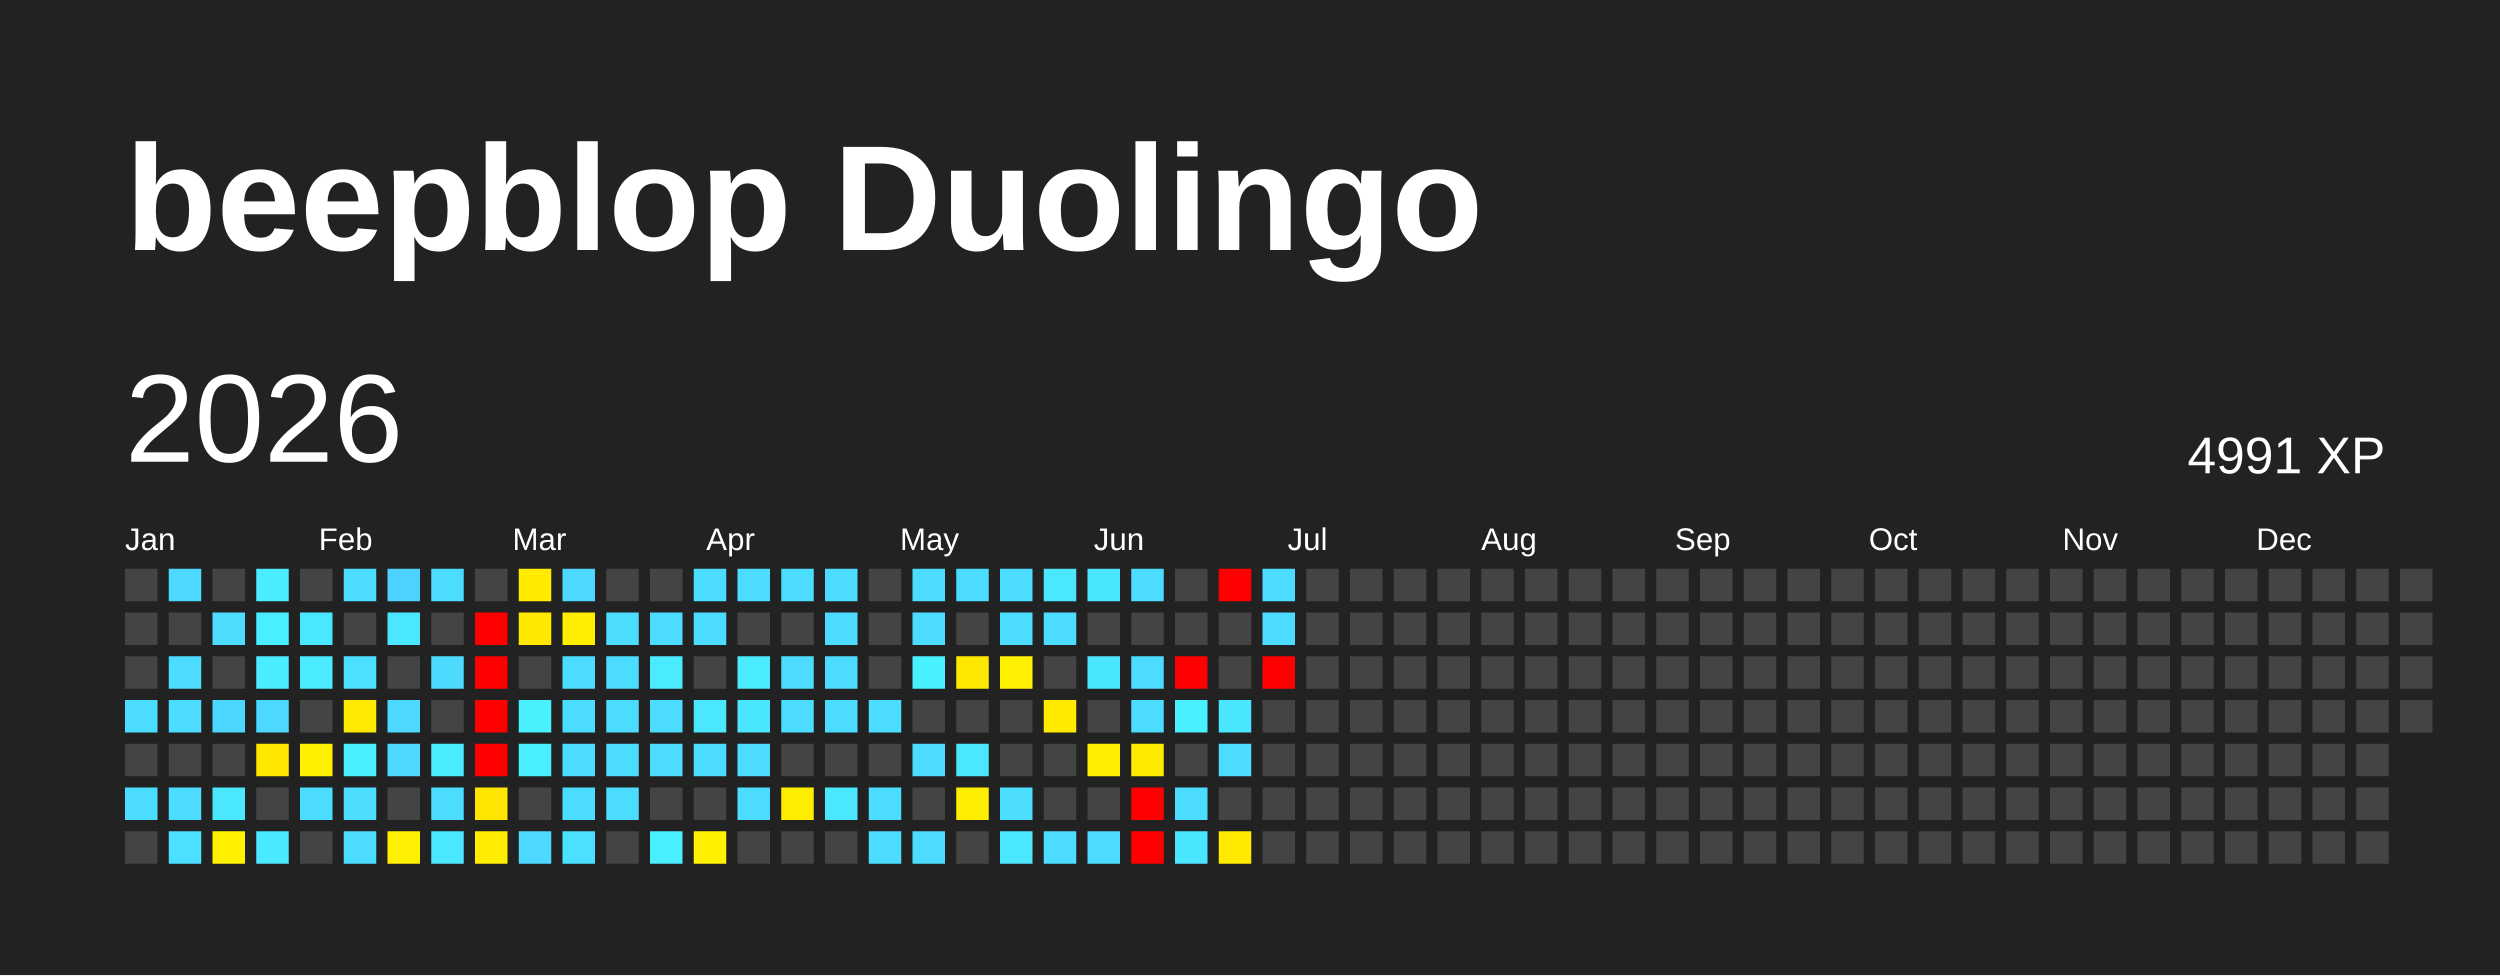
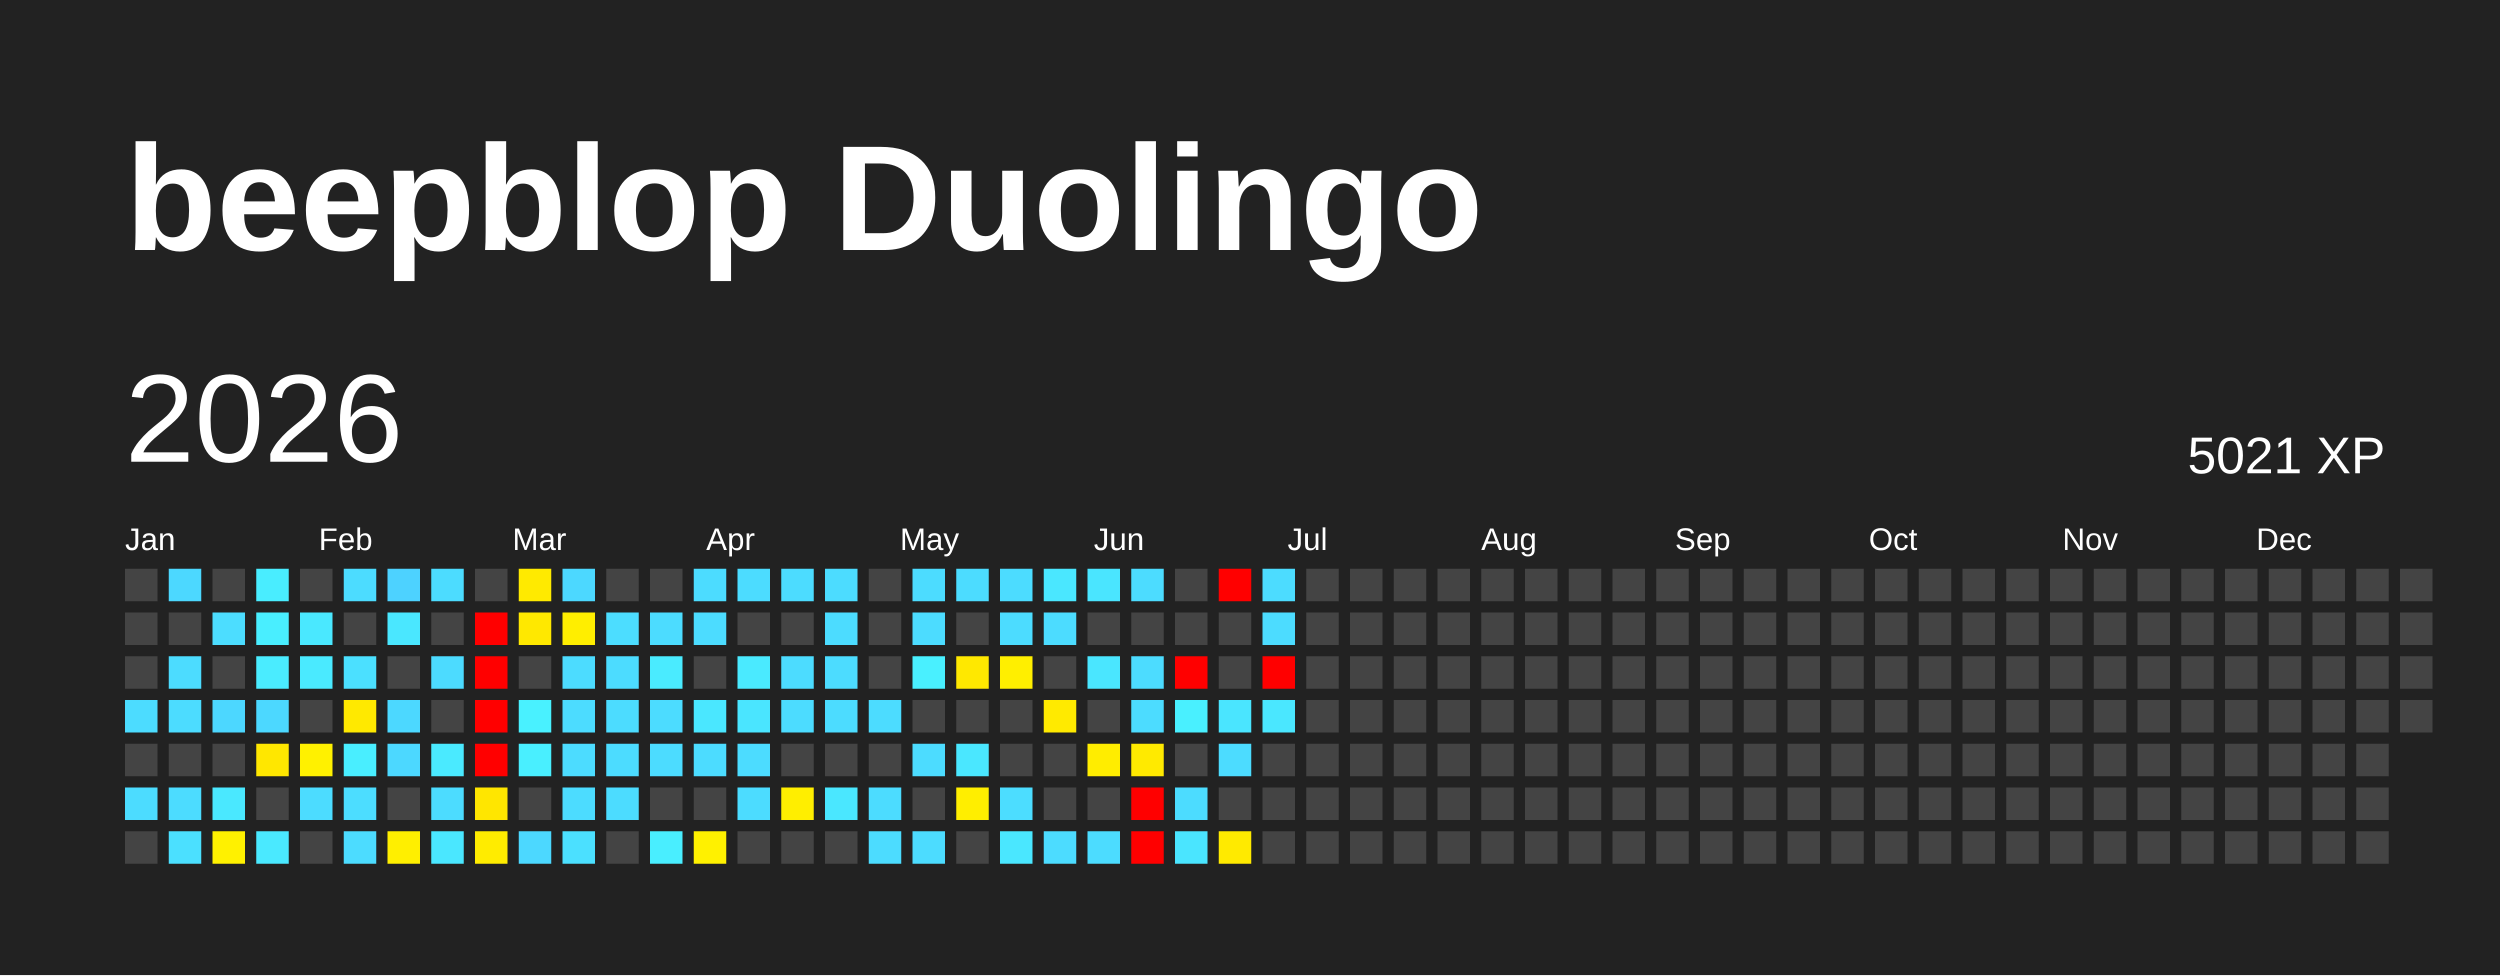
<svg xmlns="http://www.w3.org/2000/svg" baseProfile="full" height="78mm" version="1.1" viewBox="0,0,200,78" width="200mm">
  <defs />
  <rect fill="#222222" height="78" width="200" x="0" y="0" />
  <text fill="#FFFFFF" style="font-size:12px; font-family:Arial; font-weight:bold;" x="10" y="20">beepblop Duolingo</text>
  <text dominant-baseline="hanging" fill="#FFFFFF" style="font-size:10.0px; font-family:Arial;" x="10" y="30">2026</text>
-   <text dominant-baseline="hanging" fill="#FFFFFF" style="font-size:4.125px; font-family:Arial;" x="175" y="35">4991 XP</text>
+   <text dominant-baseline="hanging" fill="#FFFFFF" style="font-size:4.125px; font-family:Arial;" x="175" y="35">5021 XP</text>
  <text fill="#FFFFFF" style="font-size:2.5px; font-family:Arial" x="10.0" y="44">Jan</text>
  <text fill="#FFFFFF" style="font-size:2.5px; font-family:Arial" x="25.5" y="44">Feb</text>
  <text fill="#FFFFFF" style="font-size:2.5px; font-family:Arial" x="41.0" y="44">Mar</text>
  <text fill="#FFFFFF" style="font-size:2.5px; font-family:Arial" x="56.5" y="44">Apr</text>
  <text fill="#FFFFFF" style="font-size:2.5px; font-family:Arial" x="72.0" y="44">May</text>
  <text fill="#FFFFFF" style="font-size:2.5px; font-family:Arial" x="87.5" y="44">Jun</text>
  <text fill="#FFFFFF" style="font-size:2.5px; font-family:Arial" x="103.0" y="44">Jul</text>
  <text fill="#FFFFFF" style="font-size:2.5px; font-family:Arial" x="118.5" y="44">Aug</text>
  <text fill="#FFFFFF" style="font-size:2.5px; font-family:Arial" x="134.0" y="44">Sep</text>
  <text fill="#FFFFFF" style="font-size:2.5px; font-family:Arial" x="149.5" y="44">Oct</text>
  <text fill="#FFFFFF" style="font-size:2.5px; font-family:Arial" x="165.0" y="44">Nov</text>
  <text fill="#FFFFFF" style="font-size:2.5px; font-family:Arial" x="180.5" y="44">Dec</text>
  <rect fill="#444444" height="2.6" width="2.6" x="10.0" y="45.5" />
  <rect fill="#444444" height="2.6" width="2.6" x="10.0" y="49.0" />
  <rect fill="#444444" height="2.6" width="2.6" x="10.0" y="52.5" />
  <rect fill="#4cdcff" height="2.6" width="2.6" x="10.0" y="56.0" />
  <rect fill="#444444" height="2.6" width="2.6" x="10.0" y="59.5" />
  <rect fill="#4cdcff" height="2.6" width="2.6" x="10.0" y="63.0" />
  <rect fill="#444444" height="2.6" width="2.6" x="10.0" y="66.5" />
  <rect fill="#4cd8ff" height="2.6" width="2.6" x="13.5" y="45.5" />
  <rect fill="#444444" height="2.6" width="2.6" x="13.5" y="49.0" />
  <rect fill="#4cdcff" height="2.6" width="2.6" x="13.5" y="52.5" />
  <rect fill="#4cdcff" height="2.6" width="2.6" x="13.5" y="56.0" />
  <rect fill="#444444" height="2.6" width="2.6" x="13.5" y="59.5" />
  <rect fill="#4cdcff" height="2.6" width="2.6" x="13.5" y="63.0" />
  <rect fill="#4be0ff" height="2.6" width="2.6" x="13.5" y="66.5" />
  <rect fill="#444444" height="2.6" width="2.6" x="17.0" y="45.5" />
  <rect fill="#4cddff" height="2.6" width="2.6" x="17.0" y="49.0" />
  <rect fill="#444444" height="2.6" width="2.6" x="17.0" y="52.5" />
  <rect fill="#4cd7ff" height="2.6" width="2.6" x="17.0" y="56.0" />
  <rect fill="#444444" height="2.6" width="2.6" x="17.0" y="59.5" />
  <rect fill="#4ae8ff" height="2.6" width="2.6" x="17.0" y="63.0" />
  <rect fill="#fff100" height="2.6" width="2.6" x="17.0" y="66.5" />
  <rect fill="#49edff" height="2.6" width="2.6" x="20.5" y="45.5" />
  <rect fill="#49eeff" height="2.6" width="2.6" x="20.5" y="49.0" />
  <rect fill="#4aecff" height="2.6" width="2.6" x="20.5" y="52.5" />
  <rect fill="#4cd8ff" height="2.6" width="2.6" x="20.5" y="56.0" />
  <rect fill="#ffe700" height="2.6" width="2.6" x="20.5" y="59.5" />
  <rect fill="#444444" height="2.6" width="2.6" x="20.5" y="63.0" />
  <rect fill="#4ae9ff" height="2.6" width="2.6" x="20.5" y="66.5" />
  <rect fill="#444444" height="2.6" width="2.6" x="24.0" y="45.5" />
  <rect fill="#4ae8ff" height="2.6" width="2.6" x="24.0" y="49.0" />
  <rect fill="#4aeaff" height="2.6" width="2.6" x="24.0" y="52.5" />
  <rect fill="#444444" height="2.6" width="2.6" x="24.0" y="56.0" />
  <rect fill="#fff100" height="2.6" width="2.6" x="24.0" y="59.5" />
  <rect fill="#4cdcff" height="2.6" width="2.6" x="24.0" y="63.0" />
  <rect fill="#444444" height="2.6" width="2.6" x="24.0" y="66.5" />
  <rect fill="#4cdcff" height="2.6" width="2.6" x="27.5" y="45.5" />
  <rect fill="#444444" height="2.6" width="2.6" x="27.5" y="49.0" />
  <rect fill="#4be0ff" height="2.6" width="2.6" x="27.5" y="52.5" />
  <rect fill="#ffe900" height="2.6" width="2.6" x="27.5" y="56.0" />
  <rect fill="#49eeff" height="2.6" width="2.6" x="27.5" y="59.5" />
  <rect fill="#4cddff" height="2.6" width="2.6" x="27.5" y="63.0" />
  <rect fill="#4cdcff" height="2.6" width="2.6" x="27.5" y="66.5" />
  <rect fill="#4dd2ff" height="2.6" width="2.6" x="31.0" y="45.5" />
  <rect fill="#4ae7ff" height="2.6" width="2.6" x="31.0" y="49.0" />
  <rect fill="#444444" height="2.6" width="2.6" x="31.0" y="52.5" />
  <rect fill="#4cd8ff" height="2.6" width="2.6" x="31.0" y="56.0" />
  <rect fill="#4cd8ff" height="2.6" width="2.6" x="31.0" y="59.5" />
  <rect fill="#444444" height="2.6" width="2.6" x="31.0" y="63.0" />
  <rect fill="#ffef00" height="2.6" width="2.6" x="31.0" y="66.5" />
  <rect fill="#4cdcff" height="2.6" width="2.6" x="34.5" y="45.5" />
  <rect fill="#444444" height="2.6" width="2.6" x="34.5" y="49.0" />
  <rect fill="#4cdbff" height="2.6" width="2.6" x="34.5" y="52.5" />
  <rect fill="#444444" height="2.6" width="2.6" x="34.5" y="56.0" />
  <rect fill="#4aeaff" height="2.6" width="2.6" x="34.5" y="59.5" />
  <rect fill="#4cdcff" height="2.6" width="2.6" x="34.5" y="63.0" />
  <rect fill="#4ae7ff" height="2.6" width="2.6" x="34.5" y="66.5" />
  <rect fill="#444444" height="2.6" width="2.6" x="38.0" y="45.5" />
  <rect fill="red" height="2.6" width="2.6" x="38.0" y="49.0" />
  <rect fill="red" height="2.6" width="2.6" x="38.0" y="52.5" />
  <rect fill="red" height="2.6" width="2.6" x="38.0" y="56.0" />
  <rect fill="red" height="2.6" width="2.6" x="38.0" y="59.5" />
  <rect fill="#ffe600" height="2.6" width="2.6" x="38.0" y="63.0" />
  <rect fill="#ffec00" height="2.6" width="2.6" x="38.0" y="66.5" />
  <rect fill="#ffea00" height="2.6" width="2.6" x="41.5" y="45.5" />
  <rect fill="#ffe800" height="2.6" width="2.6" x="41.5" y="49.0" />
  <rect fill="#444444" height="2.6" width="2.6" x="41.5" y="52.5" />
  <rect fill="#49f1ff" height="2.6" width="2.6" x="41.5" y="56.0" />
  <rect fill="#49efff" height="2.6" width="2.6" x="41.5" y="59.5" />
  <rect fill="#444444" height="2.6" width="2.6" x="41.5" y="63.0" />
  <rect fill="#4cd8ff" height="2.6" width="2.6" x="41.5" y="66.5" />
  <rect fill="#4cd8ff" height="2.6" width="2.6" x="45.0" y="45.5" />
  <rect fill="#ffee00" height="2.6" width="2.6" x="45.0" y="49.0" />
  <rect fill="#4cdcff" height="2.6" width="2.6" x="45.0" y="52.5" />
  <rect fill="#4cdcff" height="2.6" width="2.6" x="45.0" y="56.0" />
  <rect fill="#4cdcff" height="2.6" width="2.6" x="45.0" y="59.5" />
  <rect fill="#4cdcff" height="2.6" width="2.6" x="45.0" y="63.0" />
  <rect fill="#4be0ff" height="2.6" width="2.6" x="45.0" y="66.5" />
  <rect fill="#444444" height="2.6" width="2.6" x="48.5" y="45.5" />
  <rect fill="#4cddff" height="2.6" width="2.6" x="48.5" y="49.0" />
  <rect fill="#4cdcff" height="2.6" width="2.6" x="48.5" y="52.5" />
  <rect fill="#4cdcff" height="2.6" width="2.6" x="48.5" y="56.0" />
  <rect fill="#4cdcff" height="2.6" width="2.6" x="48.5" y="59.5" />
  <rect fill="#4cdcff" height="2.6" width="2.6" x="48.5" y="63.0" />
  <rect fill="#444444" height="2.6" width="2.6" x="48.5" y="66.5" />
  <rect fill="#444444" height="2.6" width="2.6" x="52.0" y="45.5" />
  <rect fill="#4cdcff" height="2.6" width="2.6" x="52.0" y="49.0" />
  <rect fill="#4aebff" height="2.6" width="2.6" x="52.0" y="52.5" />
  <rect fill="#4cdcff" height="2.6" width="2.6" x="52.0" y="56.0" />
  <rect fill="#4cdcff" height="2.6" width="2.6" x="52.0" y="59.5" />
  <rect fill="#444444" height="2.6" width="2.6" x="52.0" y="63.0" />
  <rect fill="#49eeff" height="2.6" width="2.6" x="52.0" y="66.5" />
  <rect fill="#4cdcff" height="2.6" width="2.6" x="55.5" y="45.5" />
  <rect fill="#4cdcff" height="2.6" width="2.6" x="55.5" y="49.0" />
  <rect fill="#444444" height="2.6" width="2.6" x="55.5" y="52.5" />
  <rect fill="#4ae7ff" height="2.6" width="2.6" x="55.5" y="56.0" />
  <rect fill="#4cdcff" height="2.6" width="2.6" x="55.5" y="59.5" />
  <rect fill="#444444" height="2.6" width="2.6" x="55.5" y="63.0" />
  <rect fill="#fff100" height="2.6" width="2.6" x="55.5" y="66.5" />
  <rect fill="#4cdcff" height="2.6" width="2.6" x="59.0" y="45.5" />
  <rect fill="#444444" height="2.6" width="2.6" x="59.0" y="49.0" />
  <rect fill="#4aeaff" height="2.6" width="2.6" x="59.0" y="52.5" />
  <rect fill="#4ae5ff" height="2.6" width="2.6" x="59.0" y="56.0" />
  <rect fill="#4cdcff" height="2.6" width="2.6" x="59.0" y="59.5" />
  <rect fill="#4cdcff" height="2.6" width="2.6" x="59.0" y="63.0" />
  <rect fill="#444444" height="2.6" width="2.6" x="59.0" y="66.5" />
  <rect fill="#4cdcff" height="2.6" width="2.6" x="62.5" y="45.5" />
  <rect fill="#444444" height="2.6" width="2.6" x="62.5" y="49.0" />
  <rect fill="#4cdcff" height="2.6" width="2.6" x="62.5" y="52.5" />
  <rect fill="#4cdcff" height="2.6" width="2.6" x="62.5" y="56.0" />
  <rect fill="#444444" height="2.6" width="2.6" x="62.5" y="59.5" />
  <rect fill="#ffee00" height="2.6" width="2.6" x="62.5" y="63.0" />
  <rect fill="#444444" height="2.6" width="2.6" x="62.5" y="66.5" />
  <rect fill="#4cdcff" height="2.6" width="2.6" x="66.0" y="45.5" />
  <rect fill="#4cdcff" height="2.6" width="2.6" x="66.0" y="49.0" />
  <rect fill="#4cdcff" height="2.6" width="2.6" x="66.0" y="52.5" />
  <rect fill="#4cdcff" height="2.6" width="2.6" x="66.0" y="56.0" />
  <rect fill="#444444" height="2.6" width="2.6" x="66.0" y="59.5" />
  <rect fill="#4ae7ff" height="2.6" width="2.6" x="66.0" y="63.0" />
  <rect fill="#444444" height="2.6" width="2.6" x="66.0" y="66.5" />
  <rect fill="#444444" height="2.6" width="2.6" x="69.5" y="45.5" />
  <rect fill="#444444" height="2.6" width="2.6" x="69.5" y="49.0" />
  <rect fill="#444444" height="2.6" width="2.6" x="69.5" y="52.5" />
  <rect fill="#4cdcff" height="2.6" width="2.6" x="69.5" y="56.0" />
  <rect fill="#444444" height="2.6" width="2.6" x="69.5" y="59.5" />
  <rect fill="#4cdcff" height="2.6" width="2.6" x="69.5" y="63.0" />
  <rect fill="#4cdcff" height="2.6" width="2.6" x="69.5" y="66.5" />
  <rect fill="#4cdcff" height="2.6" width="2.6" x="73.0" y="45.5" />
  <rect fill="#4cdcff" height="2.6" width="2.6" x="73.0" y="49.0" />
  <rect fill="#49f0ff" height="2.6" width="2.6" x="73.0" y="52.5" />
  <rect fill="#444444" height="2.6" width="2.6" x="73.0" y="56.0" />
  <rect fill="#4cdcff" height="2.6" width="2.6" x="73.0" y="59.5" />
  <rect fill="#444444" height="2.6" width="2.6" x="73.0" y="63.0" />
  <rect fill="#4cdcff" height="2.6" width="2.6" x="73.0" y="66.5" />
  <rect fill="#4cdcff" height="2.6" width="2.6" x="76.5" y="45.5" />
  <rect fill="#444444" height="2.6" width="2.6" x="76.5" y="49.0" />
  <rect fill="#ffe800" height="2.6" width="2.6" x="76.5" y="52.5" />
  <rect fill="#444444" height="2.6" width="2.6" x="76.5" y="56.0" />
  <rect fill="#4ae7ff" height="2.6" width="2.6" x="76.5" y="59.5" />
  <rect fill="#ffee00" height="2.6" width="2.6" x="76.5" y="63.0" />
  <rect fill="#444444" height="2.6" width="2.6" x="76.5" y="66.5" />
  <rect fill="#4cdcff" height="2.6" width="2.6" x="80.0" y="45.5" />
  <rect fill="#4cdcff" height="2.6" width="2.6" x="80.0" y="49.0" />
  <rect fill="#ffef00" height="2.6" width="2.6" x="80.0" y="52.5" />
  <rect fill="#444444" height="2.6" width="2.6" x="80.0" y="56.0" />
  <rect fill="#444444" height="2.6" width="2.6" x="80.0" y="59.5" />
  <rect fill="#4cddff" height="2.6" width="2.6" x="80.0" y="63.0" />
  <rect fill="#4ae7ff" height="2.6" width="2.6" x="80.0" y="66.5" />
  <rect fill="#4ae7ff" height="2.6" width="2.6" x="83.5" y="45.5" />
  <rect fill="#4cdcff" height="2.6" width="2.6" x="83.5" y="49.0" />
  <rect fill="#444444" height="2.6" width="2.6" x="83.5" y="52.5" />
  <rect fill="#ffea00" height="2.6" width="2.6" x="83.5" y="56.0" />
  <rect fill="#444444" height="2.6" width="2.6" x="83.5" y="59.5" />
  <rect fill="#444444" height="2.6" width="2.6" x="83.5" y="63.0" />
  <rect fill="#4cdcff" height="2.6" width="2.6" x="83.5" y="66.5" />
  <rect fill="#4ae5ff" height="2.6" width="2.6" x="87.0" y="45.5" />
  <rect fill="#444444" height="2.6" width="2.6" x="87.0" y="49.0" />
  <rect fill="#4ae6ff" height="2.6" width="2.6" x="87.0" y="52.5" />
  <rect fill="#444444" height="2.6" width="2.6" x="87.0" y="56.0" />
  <rect fill="#ffed00" height="2.6" width="2.6" x="87.0" y="59.5" />
  <rect fill="#444444" height="2.6" width="2.6" x="87.0" y="63.0" />
  <rect fill="#4cdcff" height="2.6" width="2.6" x="87.0" y="66.5" />
  <rect fill="#4cdcff" height="2.6" width="2.6" x="90.5" y="45.5" />
  <rect fill="#444444" height="2.6" width="2.6" x="90.5" y="49.0" />
  <rect fill="#4cdcff" height="2.6" width="2.6" x="90.5" y="52.5" />
  <rect fill="#4cdcff" height="2.6" width="2.6" x="90.5" y="56.0" />
  <rect fill="#ffea00" height="2.6" width="2.6" x="90.5" y="59.5" />
  <rect fill="red" height="2.6" width="2.6" x="90.5" y="63.0" />
  <rect fill="red" height="2.6" width="2.6" x="90.5" y="66.5" />
  <rect fill="#444444" height="2.6" width="2.6" x="94.0" y="45.5" />
  <rect fill="#444444" height="2.6" width="2.6" x="94.0" y="49.0" />
  <rect fill="red" height="2.6" width="2.6" x="94.0" y="52.5" />
  <rect fill="#49f0ff" height="2.6" width="2.6" x="94.0" y="56.0" />
  <rect fill="#444444" height="2.6" width="2.6" x="94.0" y="59.5" />
  <rect fill="#4cdcff" height="2.6" width="2.6" x="94.0" y="63.0" />
  <rect fill="#4ae5ff" height="2.6" width="2.6" x="94.0" y="66.5" />
  <rect fill="red" height="2.6" width="2.6" x="97.5" y="45.5" />
  <rect fill="#444444" height="2.6" width="2.6" x="97.5" y="49.0" />
  <rect fill="#444444" height="2.6" width="2.6" x="97.5" y="52.5" />
  <rect fill="#4ae5ff" height="2.6" width="2.6" x="97.5" y="56.0" />
  <rect fill="#4cdcff" height="2.6" width="2.6" x="97.5" y="59.5" />
  <rect fill="#444444" height="2.6" width="2.6" x="97.5" y="63.0" />
  <rect fill="#ffea00" height="2.6" width="2.6" x="97.5" y="66.5" />
  <rect fill="#4cdcff" height="2.6" width="2.6" x="101.0" y="45.5" />
  <rect fill="#4cdcff" height="2.6" width="2.6" x="101.0" y="49.0" />
  <rect fill="red" height="2.6" width="2.6" x="101.0" y="52.5" />
-   <rect fill="#444444" height="2.6" width="2.6" x="101.0" y="56.0" />
+   <rect fill="#4ae7ff" height="2.6" width="2.6" x="101.0" y="56.0" />
  <rect fill="#444444" height="2.6" width="2.6" x="101.0" y="59.5" />
  <rect fill="#444444" height="2.6" width="2.6" x="101.0" y="63.0" />
  <rect fill="#444444" height="2.6" width="2.6" x="101.0" y="66.5" />
  <rect fill="#444444" height="2.6" width="2.6" x="104.5" y="45.5" />
  <rect fill="#444444" height="2.6" width="2.6" x="104.5" y="49.0" />
  <rect fill="#444444" height="2.6" width="2.6" x="104.5" y="52.5" />
  <rect fill="#444444" height="2.6" width="2.6" x="104.5" y="56.0" />
  <rect fill="#444444" height="2.6" width="2.6" x="104.5" y="59.5" />
  <rect fill="#444444" height="2.6" width="2.6" x="104.5" y="63.0" />
  <rect fill="#444444" height="2.6" width="2.6" x="104.5" y="66.5" />
  <rect fill="#444444" height="2.6" width="2.6" x="108.0" y="45.5" />
  <rect fill="#444444" height="2.6" width="2.6" x="108.0" y="49.0" />
  <rect fill="#444444" height="2.6" width="2.6" x="108.0" y="52.5" />
  <rect fill="#444444" height="2.6" width="2.6" x="108.0" y="56.0" />
  <rect fill="#444444" height="2.6" width="2.6" x="108.0" y="59.5" />
  <rect fill="#444444" height="2.6" width="2.6" x="108.0" y="63.0" />
  <rect fill="#444444" height="2.6" width="2.6" x="108.0" y="66.5" />
  <rect fill="#444444" height="2.6" width="2.6" x="111.5" y="45.5" />
  <rect fill="#444444" height="2.6" width="2.6" x="111.5" y="49.0" />
  <rect fill="#444444" height="2.6" width="2.6" x="111.5" y="52.5" />
  <rect fill="#444444" height="2.6" width="2.6" x="111.5" y="56.0" />
  <rect fill="#444444" height="2.6" width="2.6" x="111.5" y="59.5" />
  <rect fill="#444444" height="2.6" width="2.6" x="111.5" y="63.0" />
  <rect fill="#444444" height="2.6" width="2.6" x="111.5" y="66.5" />
  <rect fill="#444444" height="2.6" width="2.6" x="115.0" y="45.5" />
  <rect fill="#444444" height="2.6" width="2.6" x="115.0" y="49.0" />
  <rect fill="#444444" height="2.6" width="2.6" x="115.0" y="52.5" />
  <rect fill="#444444" height="2.6" width="2.6" x="115.0" y="56.0" />
  <rect fill="#444444" height="2.6" width="2.6" x="115.0" y="59.5" />
  <rect fill="#444444" height="2.6" width="2.6" x="115.0" y="63.0" />
  <rect fill="#444444" height="2.6" width="2.6" x="115.0" y="66.5" />
  <rect fill="#444444" height="2.6" width="2.6" x="118.5" y="45.5" />
  <rect fill="#444444" height="2.6" width="2.6" x="118.5" y="49.0" />
  <rect fill="#444444" height="2.6" width="2.6" x="118.5" y="52.5" />
  <rect fill="#444444" height="2.6" width="2.6" x="118.5" y="56.0" />
  <rect fill="#444444" height="2.6" width="2.6" x="118.5" y="59.5" />
  <rect fill="#444444" height="2.6" width="2.6" x="118.5" y="63.0" />
  <rect fill="#444444" height="2.6" width="2.6" x="118.5" y="66.5" />
  <rect fill="#444444" height="2.6" width="2.6" x="122.0" y="45.5" />
  <rect fill="#444444" height="2.6" width="2.6" x="122.0" y="49.0" />
  <rect fill="#444444" height="2.6" width="2.6" x="122.0" y="52.5" />
  <rect fill="#444444" height="2.6" width="2.6" x="122.0" y="56.0" />
  <rect fill="#444444" height="2.6" width="2.6" x="122.0" y="59.5" />
  <rect fill="#444444" height="2.6" width="2.6" x="122.0" y="63.0" />
  <rect fill="#444444" height="2.6" width="2.6" x="122.0" y="66.5" />
  <rect fill="#444444" height="2.6" width="2.6" x="125.5" y="45.5" />
  <rect fill="#444444" height="2.6" width="2.6" x="125.5" y="49.0" />
  <rect fill="#444444" height="2.6" width="2.6" x="125.5" y="52.5" />
  <rect fill="#444444" height="2.6" width="2.6" x="125.5" y="56.0" />
  <rect fill="#444444" height="2.6" width="2.6" x="125.5" y="59.5" />
  <rect fill="#444444" height="2.6" width="2.6" x="125.5" y="63.0" />
  <rect fill="#444444" height="2.6" width="2.6" x="125.5" y="66.5" />
  <rect fill="#444444" height="2.6" width="2.6" x="129.0" y="45.5" />
  <rect fill="#444444" height="2.6" width="2.6" x="129.0" y="49.0" />
  <rect fill="#444444" height="2.6" width="2.6" x="129.0" y="52.5" />
  <rect fill="#444444" height="2.6" width="2.6" x="129.0" y="56.0" />
  <rect fill="#444444" height="2.6" width="2.6" x="129.0" y="59.5" />
  <rect fill="#444444" height="2.6" width="2.6" x="129.0" y="63.0" />
  <rect fill="#444444" height="2.6" width="2.6" x="129.0" y="66.5" />
  <rect fill="#444444" height="2.6" width="2.6" x="132.5" y="45.5" />
  <rect fill="#444444" height="2.6" width="2.6" x="132.5" y="49.0" />
  <rect fill="#444444" height="2.6" width="2.6" x="132.5" y="52.5" />
  <rect fill="#444444" height="2.6" width="2.6" x="132.5" y="56.0" />
  <rect fill="#444444" height="2.6" width="2.6" x="132.5" y="59.5" />
  <rect fill="#444444" height="2.6" width="2.6" x="132.5" y="63.0" />
  <rect fill="#444444" height="2.6" width="2.6" x="132.5" y="66.5" />
  <rect fill="#444444" height="2.6" width="2.6" x="136.0" y="45.5" />
  <rect fill="#444444" height="2.6" width="2.6" x="136.0" y="49.0" />
  <rect fill="#444444" height="2.6" width="2.6" x="136.0" y="52.5" />
  <rect fill="#444444" height="2.6" width="2.6" x="136.0" y="56.0" />
  <rect fill="#444444" height="2.6" width="2.6" x="136.0" y="59.5" />
  <rect fill="#444444" height="2.6" width="2.6" x="136.0" y="63.0" />
  <rect fill="#444444" height="2.6" width="2.6" x="136.0" y="66.5" />
  <rect fill="#444444" height="2.6" width="2.6" x="139.5" y="45.5" />
  <rect fill="#444444" height="2.6" width="2.6" x="139.5" y="49.0" />
  <rect fill="#444444" height="2.6" width="2.6" x="139.5" y="52.5" />
  <rect fill="#444444" height="2.6" width="2.6" x="139.5" y="56.0" />
  <rect fill="#444444" height="2.6" width="2.6" x="139.5" y="59.5" />
  <rect fill="#444444" height="2.6" width="2.6" x="139.5" y="63.0" />
  <rect fill="#444444" height="2.6" width="2.6" x="139.5" y="66.5" />
  <rect fill="#444444" height="2.6" width="2.6" x="143.0" y="45.5" />
  <rect fill="#444444" height="2.6" width="2.6" x="143.0" y="49.0" />
  <rect fill="#444444" height="2.6" width="2.6" x="143.0" y="52.5" />
  <rect fill="#444444" height="2.6" width="2.6" x="143.0" y="56.0" />
  <rect fill="#444444" height="2.6" width="2.6" x="143.0" y="59.5" />
  <rect fill="#444444" height="2.6" width="2.6" x="143.0" y="63.0" />
  <rect fill="#444444" height="2.6" width="2.6" x="143.0" y="66.5" />
  <rect fill="#444444" height="2.6" width="2.6" x="146.5" y="45.5" />
  <rect fill="#444444" height="2.6" width="2.6" x="146.5" y="49.0" />
  <rect fill="#444444" height="2.6" width="2.6" x="146.5" y="52.5" />
  <rect fill="#444444" height="2.6" width="2.6" x="146.5" y="56.0" />
  <rect fill="#444444" height="2.6" width="2.6" x="146.5" y="59.5" />
  <rect fill="#444444" height="2.6" width="2.6" x="146.5" y="63.0" />
  <rect fill="#444444" height="2.6" width="2.6" x="146.5" y="66.5" />
  <rect fill="#444444" height="2.6" width="2.6" x="150.0" y="45.5" />
  <rect fill="#444444" height="2.6" width="2.6" x="150.0" y="49.0" />
  <rect fill="#444444" height="2.6" width="2.6" x="150.0" y="52.5" />
  <rect fill="#444444" height="2.6" width="2.6" x="150.0" y="56.0" />
  <rect fill="#444444" height="2.6" width="2.6" x="150.0" y="59.5" />
  <rect fill="#444444" height="2.6" width="2.6" x="150.0" y="63.0" />
  <rect fill="#444444" height="2.6" width="2.6" x="150.0" y="66.5" />
  <rect fill="#444444" height="2.6" width="2.6" x="153.5" y="45.5" />
  <rect fill="#444444" height="2.6" width="2.6" x="153.5" y="49.0" />
  <rect fill="#444444" height="2.6" width="2.6" x="153.5" y="52.5" />
  <rect fill="#444444" height="2.6" width="2.6" x="153.5" y="56.0" />
  <rect fill="#444444" height="2.6" width="2.6" x="153.5" y="59.5" />
  <rect fill="#444444" height="2.6" width="2.6" x="153.5" y="63.0" />
  <rect fill="#444444" height="2.6" width="2.6" x="153.5" y="66.5" />
  <rect fill="#444444" height="2.6" width="2.6" x="157.0" y="45.5" />
  <rect fill="#444444" height="2.6" width="2.6" x="157.0" y="49.0" />
  <rect fill="#444444" height="2.6" width="2.6" x="157.0" y="52.5" />
  <rect fill="#444444" height="2.6" width="2.6" x="157.0" y="56.0" />
  <rect fill="#444444" height="2.6" width="2.6" x="157.0" y="59.5" />
  <rect fill="#444444" height="2.6" width="2.6" x="157.0" y="63.0" />
  <rect fill="#444444" height="2.6" width="2.6" x="157.0" y="66.5" />
  <rect fill="#444444" height="2.6" width="2.6" x="160.5" y="45.5" />
  <rect fill="#444444" height="2.6" width="2.6" x="160.5" y="49.0" />
  <rect fill="#444444" height="2.6" width="2.6" x="160.5" y="52.5" />
  <rect fill="#444444" height="2.6" width="2.6" x="160.5" y="56.0" />
  <rect fill="#444444" height="2.6" width="2.6" x="160.5" y="59.5" />
  <rect fill="#444444" height="2.6" width="2.6" x="160.5" y="63.0" />
  <rect fill="#444444" height="2.6" width="2.6" x="160.5" y="66.5" />
  <rect fill="#444444" height="2.6" width="2.6" x="164.0" y="45.5" />
  <rect fill="#444444" height="2.6" width="2.6" x="164.0" y="49.0" />
  <rect fill="#444444" height="2.6" width="2.6" x="164.0" y="52.5" />
  <rect fill="#444444" height="2.6" width="2.6" x="164.0" y="56.0" />
  <rect fill="#444444" height="2.6" width="2.6" x="164.0" y="59.5" />
  <rect fill="#444444" height="2.6" width="2.6" x="164.0" y="63.0" />
  <rect fill="#444444" height="2.6" width="2.6" x="164.0" y="66.5" />
  <rect fill="#444444" height="2.6" width="2.6" x="167.5" y="45.5" />
  <rect fill="#444444" height="2.6" width="2.6" x="167.5" y="49.0" />
  <rect fill="#444444" height="2.6" width="2.6" x="167.5" y="52.5" />
  <rect fill="#444444" height="2.6" width="2.6" x="167.5" y="56.0" />
  <rect fill="#444444" height="2.6" width="2.6" x="167.5" y="59.5" />
  <rect fill="#444444" height="2.6" width="2.6" x="167.5" y="63.0" />
  <rect fill="#444444" height="2.6" width="2.6" x="167.5" y="66.5" />
  <rect fill="#444444" height="2.6" width="2.6" x="171.0" y="45.5" />
  <rect fill="#444444" height="2.6" width="2.6" x="171.0" y="49.0" />
  <rect fill="#444444" height="2.6" width="2.6" x="171.0" y="52.5" />
  <rect fill="#444444" height="2.6" width="2.6" x="171.0" y="56.0" />
  <rect fill="#444444" height="2.6" width="2.6" x="171.0" y="59.5" />
  <rect fill="#444444" height="2.6" width="2.6" x="171.0" y="63.0" />
  <rect fill="#444444" height="2.6" width="2.6" x="171.0" y="66.5" />
  <rect fill="#444444" height="2.6" width="2.6" x="174.5" y="45.5" />
  <rect fill="#444444" height="2.6" width="2.6" x="174.5" y="49.0" />
  <rect fill="#444444" height="2.6" width="2.6" x="174.5" y="52.5" />
  <rect fill="#444444" height="2.6" width="2.6" x="174.5" y="56.0" />
  <rect fill="#444444" height="2.6" width="2.6" x="174.5" y="59.5" />
  <rect fill="#444444" height="2.6" width="2.6" x="174.5" y="63.0" />
  <rect fill="#444444" height="2.6" width="2.6" x="174.5" y="66.5" />
  <rect fill="#444444" height="2.6" width="2.6" x="178.0" y="45.5" />
  <rect fill="#444444" height="2.6" width="2.6" x="178.0" y="49.0" />
  <rect fill="#444444" height="2.6" width="2.6" x="178.0" y="52.5" />
  <rect fill="#444444" height="2.6" width="2.6" x="178.0" y="56.0" />
  <rect fill="#444444" height="2.6" width="2.6" x="178.0" y="59.5" />
  <rect fill="#444444" height="2.6" width="2.6" x="178.0" y="63.0" />
  <rect fill="#444444" height="2.6" width="2.6" x="178.0" y="66.5" />
  <rect fill="#444444" height="2.6" width="2.6" x="181.5" y="45.5" />
  <rect fill="#444444" height="2.6" width="2.6" x="181.5" y="49.0" />
  <rect fill="#444444" height="2.6" width="2.6" x="181.5" y="52.5" />
  <rect fill="#444444" height="2.6" width="2.6" x="181.5" y="56.0" />
  <rect fill="#444444" height="2.6" width="2.6" x="181.5" y="59.5" />
  <rect fill="#444444" height="2.6" width="2.6" x="181.5" y="63.0" />
  <rect fill="#444444" height="2.6" width="2.6" x="181.5" y="66.5" />
  <rect fill="#444444" height="2.6" width="2.6" x="185.0" y="45.5" />
  <rect fill="#444444" height="2.6" width="2.6" x="185.0" y="49.0" />
  <rect fill="#444444" height="2.6" width="2.6" x="185.0" y="52.5" />
  <rect fill="#444444" height="2.6" width="2.6" x="185.0" y="56.0" />
  <rect fill="#444444" height="2.6" width="2.6" x="185.0" y="59.5" />
  <rect fill="#444444" height="2.6" width="2.6" x="185.0" y="63.0" />
  <rect fill="#444444" height="2.6" width="2.6" x="185.0" y="66.5" />
  <rect fill="#444444" height="2.6" width="2.6" x="188.5" y="45.5" />
  <rect fill="#444444" height="2.6" width="2.6" x="188.5" y="49.0" />
  <rect fill="#444444" height="2.6" width="2.6" x="188.5" y="52.5" />
  <rect fill="#444444" height="2.6" width="2.6" x="188.5" y="56.0" />
  <rect fill="#444444" height="2.6" width="2.6" x="188.5" y="59.5" />
  <rect fill="#444444" height="2.6" width="2.6" x="188.5" y="63.0" />
  <rect fill="#444444" height="2.6" width="2.6" x="188.5" y="66.5" />
  <rect fill="#444444" height="2.6" width="2.6" x="192.0" y="45.5" />
  <rect fill="#444444" height="2.6" width="2.6" x="192.0" y="49.0" />
  <rect fill="#444444" height="2.6" width="2.6" x="192.0" y="52.5" />
  <rect fill="#444444" height="2.6" width="2.6" x="192.0" y="56.0" />
</svg>
